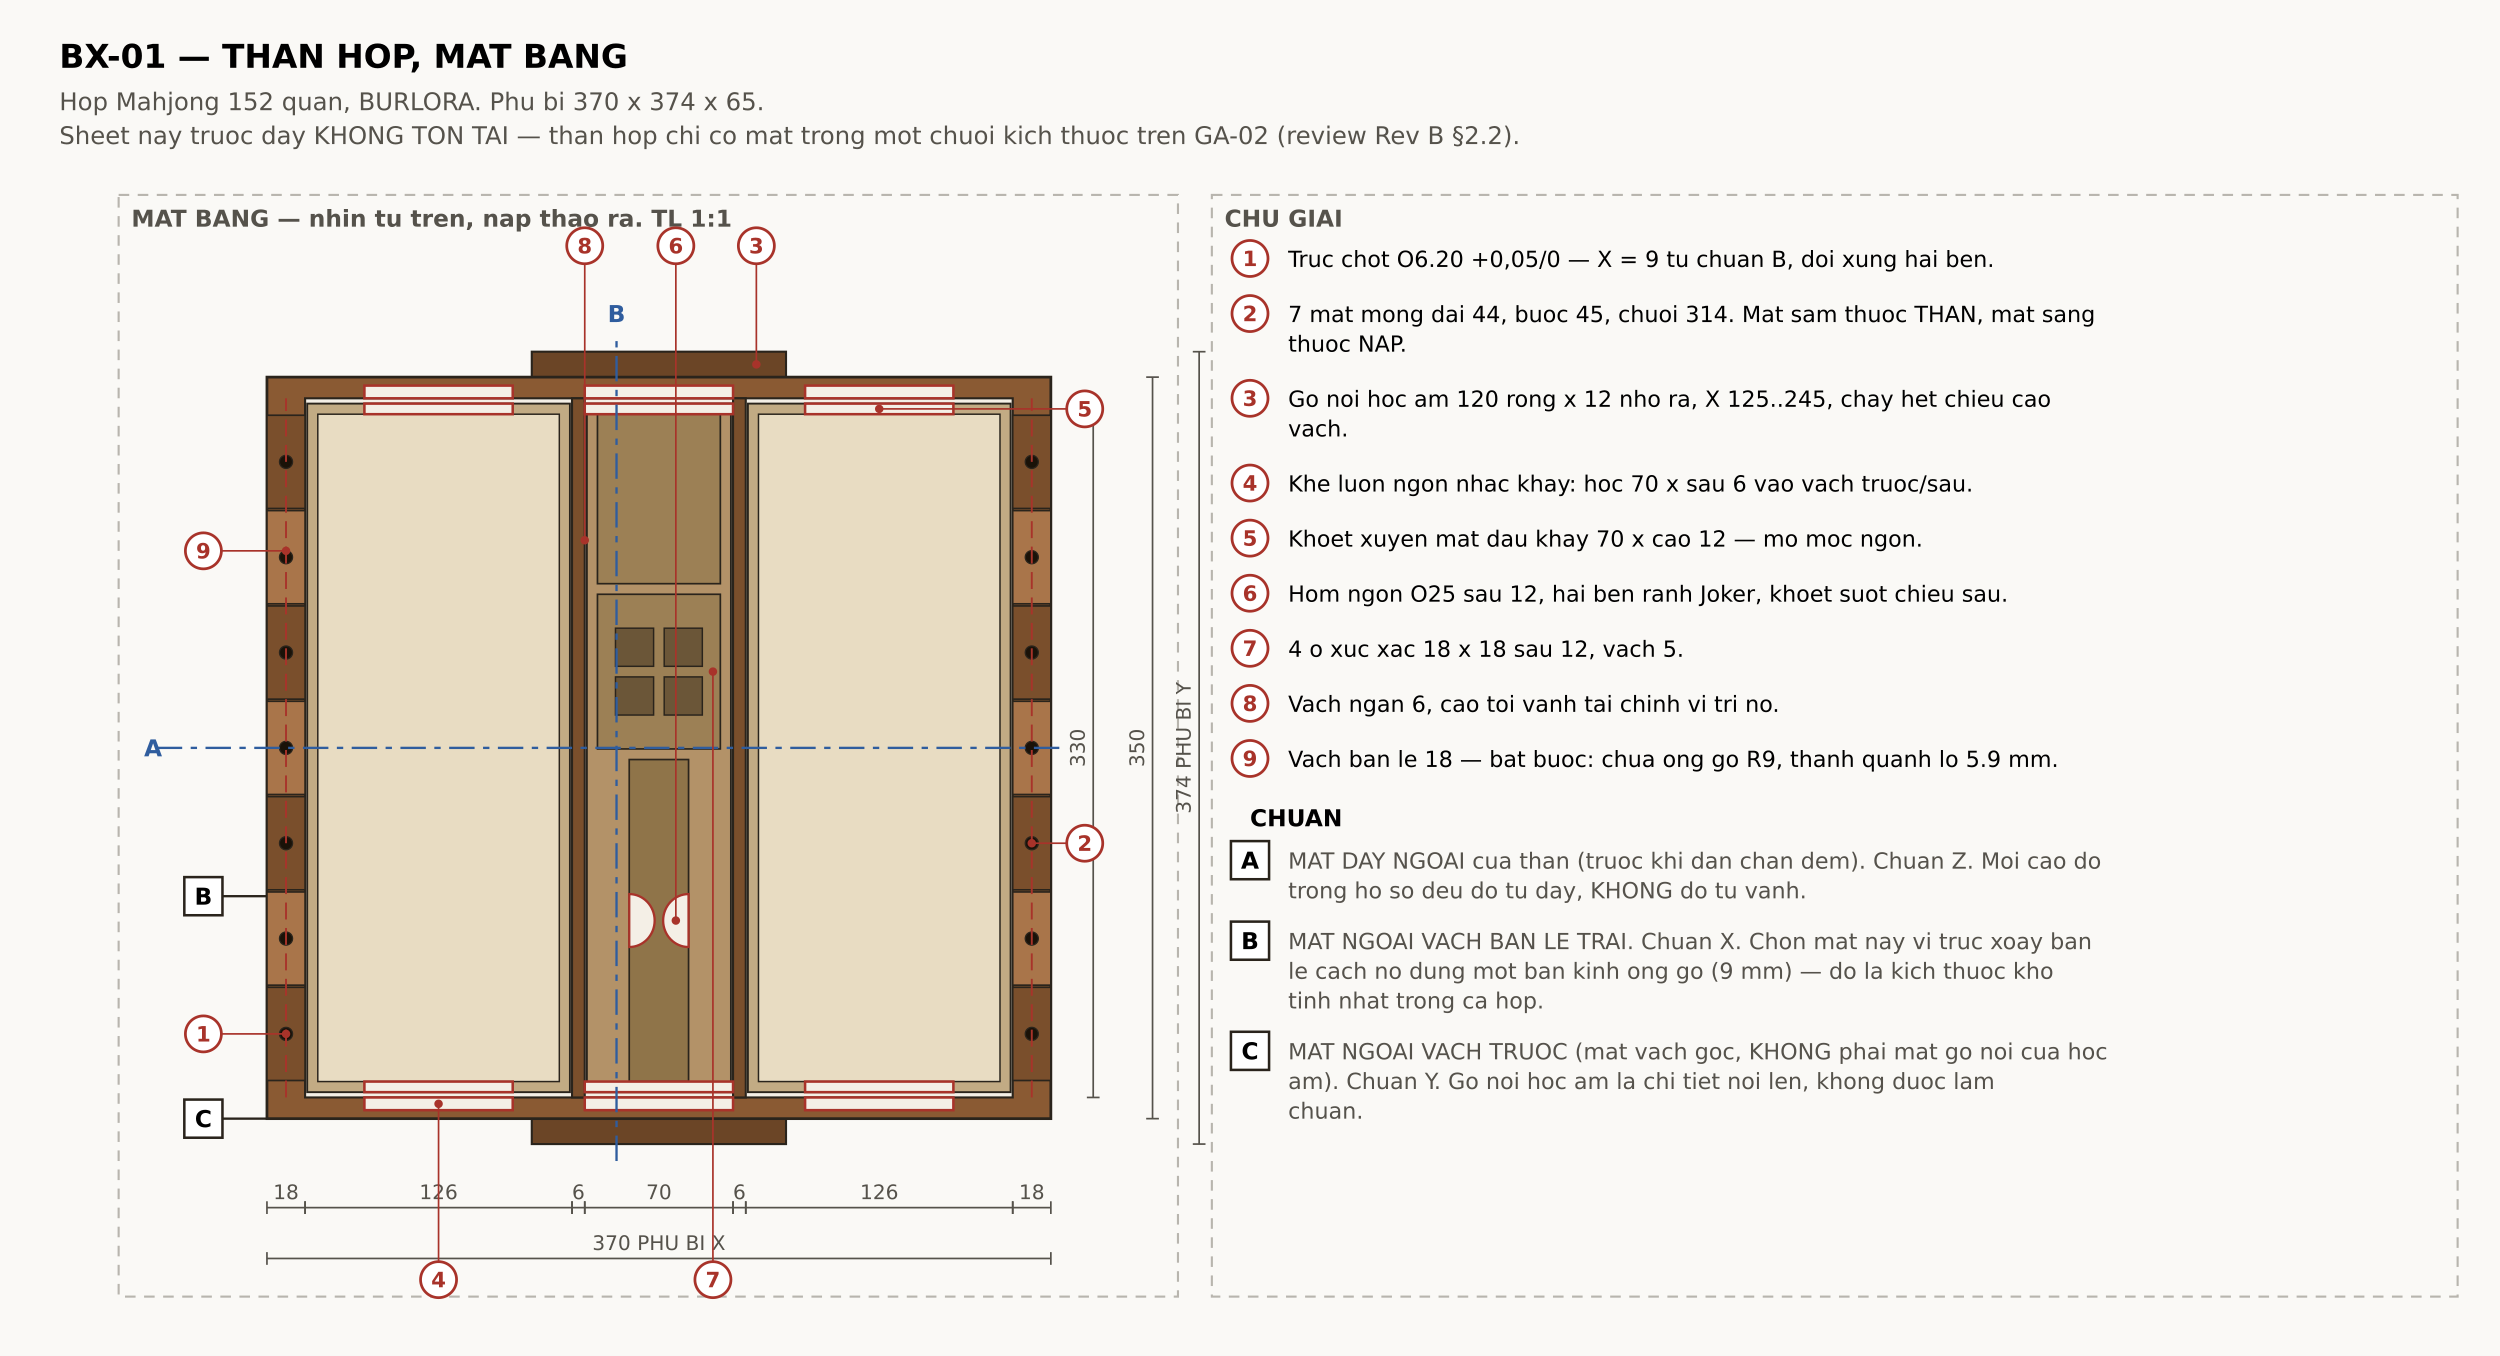
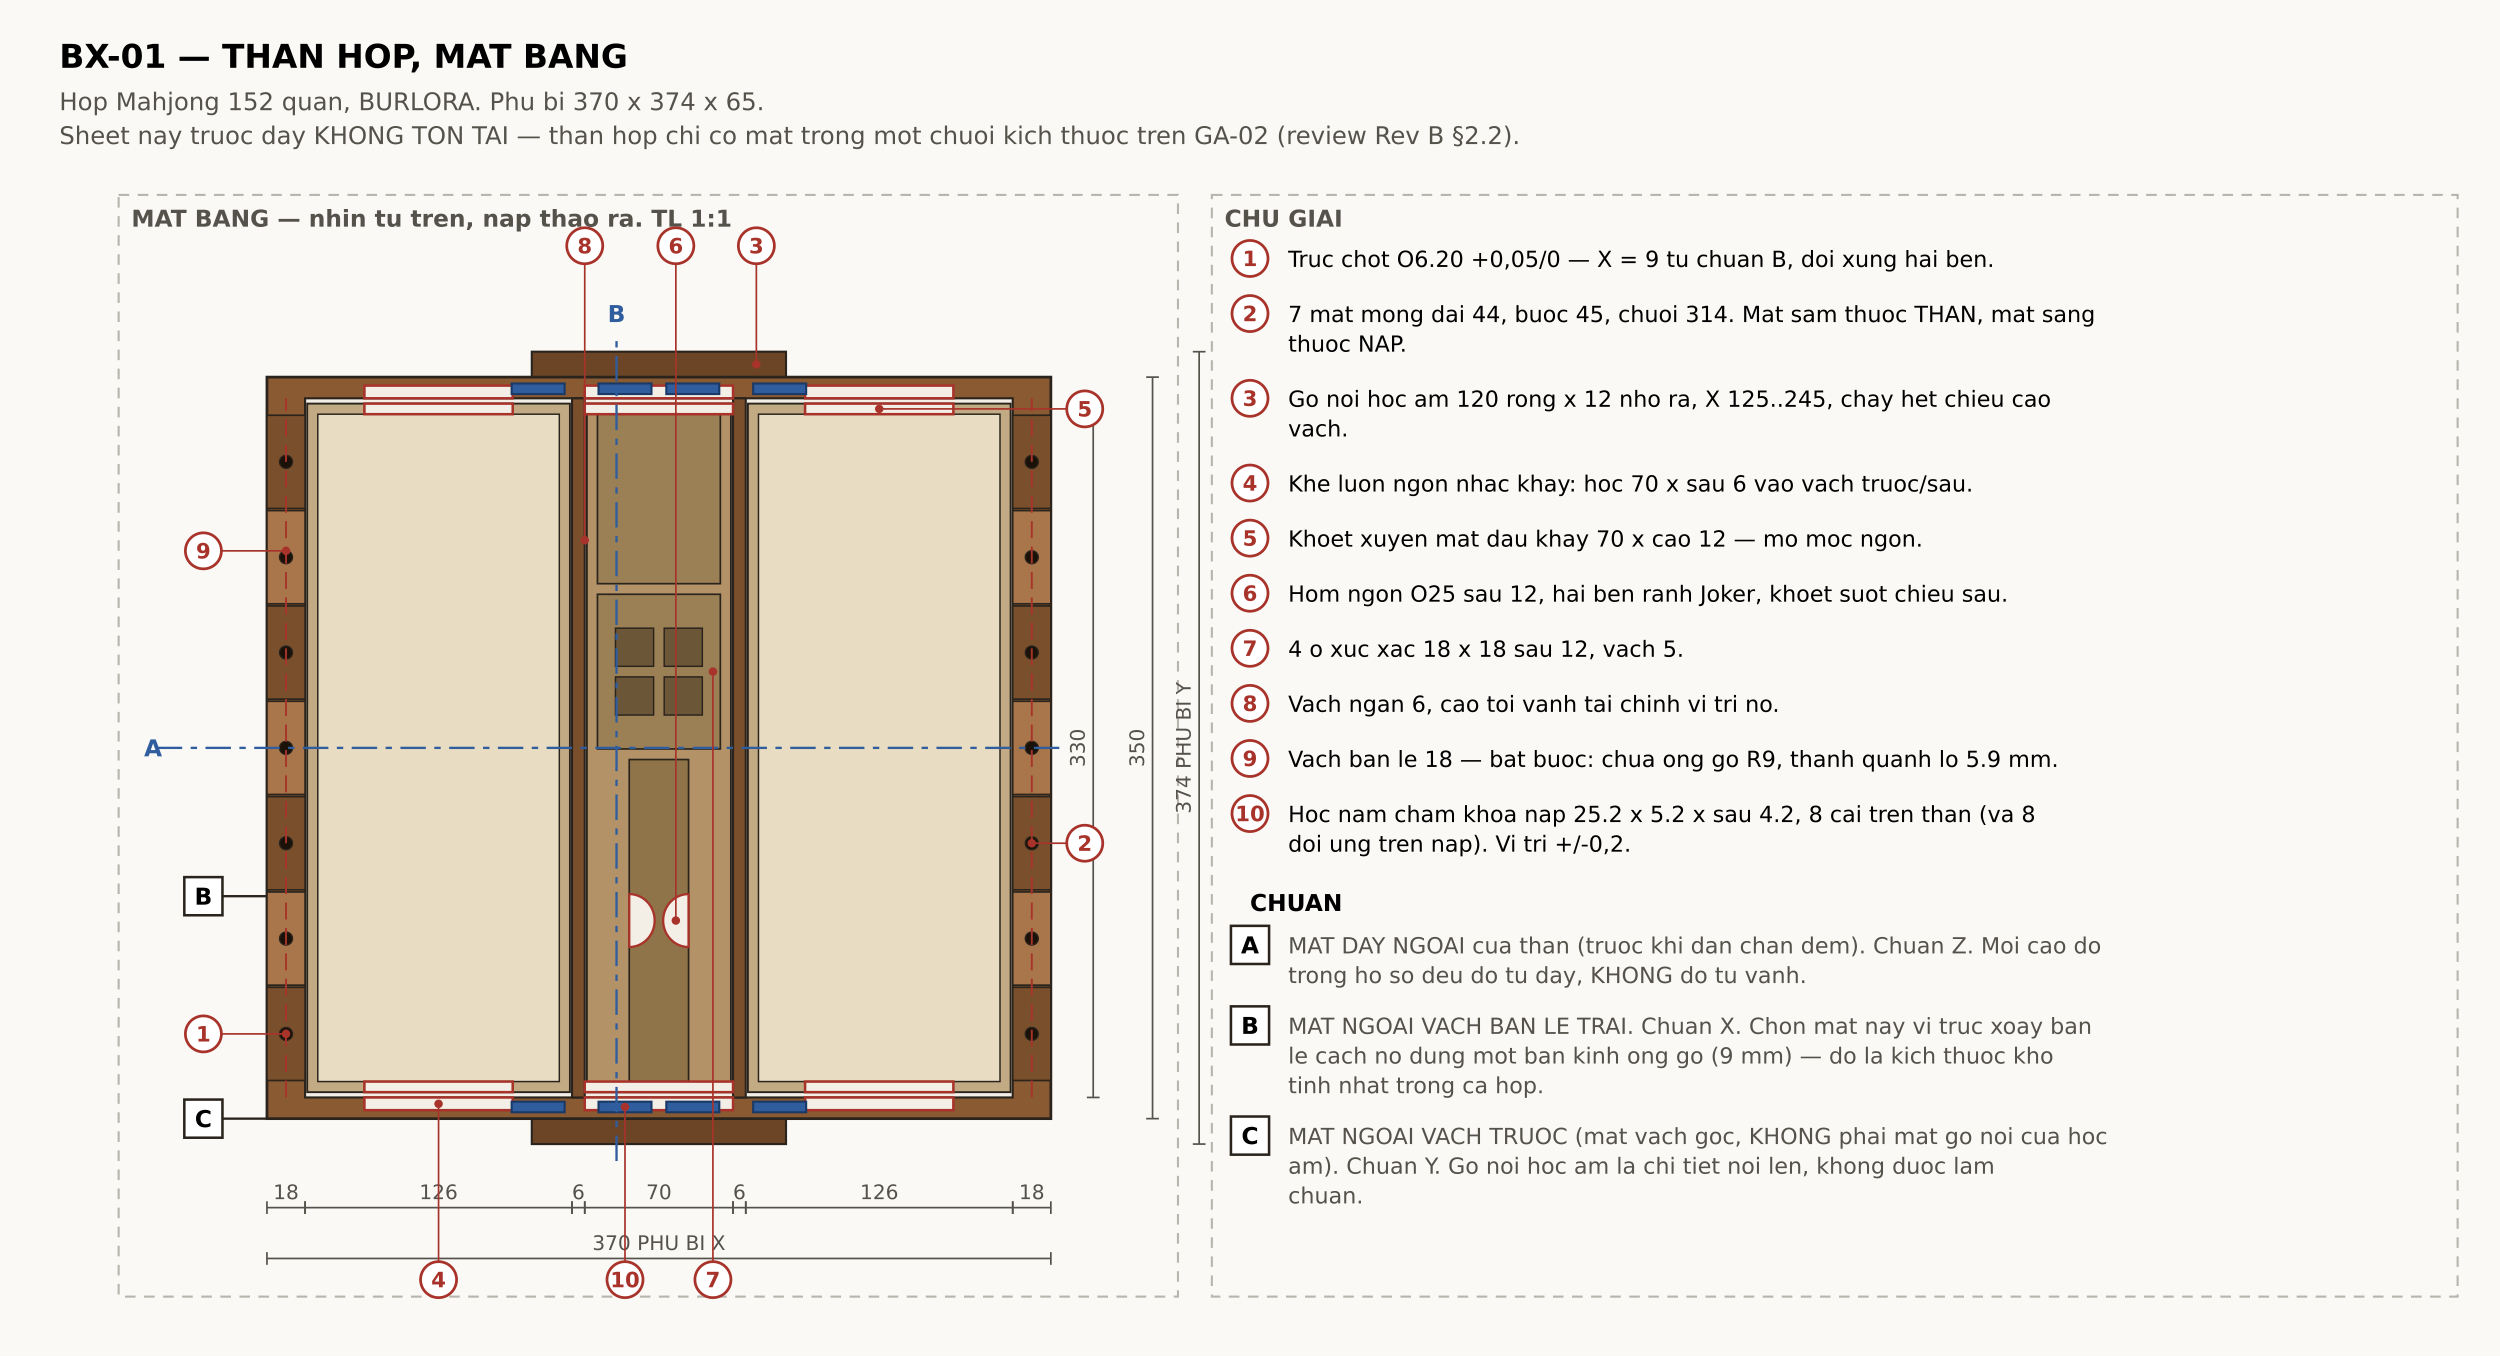
<svg xmlns="http://www.w3.org/2000/svg" width="1180" height="640" viewBox="0 0 1180 640" font-family="DejaVu Sans" font-size="11.5">
  <rect width="100%" height="100%" fill="#faf9f6" />
  <text x="28" y="32" font-size="15.5" font-weight="bold">BX-01 — THAN HOP, MAT BANG</text>
  <text x="28" y="52" fill="#55524b">Hop Mahjong 152 quan, BURLORA. Phu bi 370 x 374 x 65.</text>
  <text x="28" y="68" fill="#55524b">Sheet nay truoc day KHONG TON TAI — than hop chi co mat trong mot chuoi kich thuoc tren GA-02 (review Rev B §2.2).</text>
  <rect x="56" y="92" width="500" height="520" fill="none" stroke="#b8b5ae" stroke-width="1" stroke-dasharray="5,4" />
  <text x="62" y="107" font-size="11" font-weight="bold" fill="#55524b">MAT BANG — nhin tu tren, nap thao ra.  TL 1:1</text>
  <rect x="251.0" y="528.0" width="120.0" height="12.0" fill="#6b4526" stroke="#2a241c" stroke-width="1.0" />
  <rect x="251.0" y="166.0" width="120.0" height="12.0" fill="#6b4526" stroke="#2a241c" stroke-width="1.0" />
  <rect x="126.0" y="178.0" width="370.0" height="350.0" fill="#8a5a33" stroke="#2a241c" stroke-width="1.3" />
  <rect x="144.0" y="188.0" width="334.0" height="330.0" fill="#f4efe6" stroke="#2a241c" stroke-width="1.0" />
  <rect x="270.0" y="188.0" width="6.0" height="330.0" fill="#7a4f2c" stroke="#2a241c" stroke-width="1.0" />
  <rect x="346.0" y="188.0" width="6.0" height="330.0" fill="#7a4f2c" stroke="#2a241c" stroke-width="1.0" />
  <rect x="145.0" y="190.5" width="124.0" height="325.0" fill="#c2ab84" stroke="#2a241c" stroke-width="0.9" />
  <rect x="150.0" y="195.5" width="114.0" height="315.0" fill="#e8dcc2" stroke="#2a241c" stroke-width="0.7" />
  <rect x="353.0" y="190.5" width="124.0" height="325.0" fill="#c2ab84" stroke="#2a241c" stroke-width="0.9" />
  <rect x="358.0" y="195.5" width="114.0" height="315.0" fill="#e8dcc2" stroke="#2a241c" stroke-width="0.7" />
  <rect x="277.0" y="190.5" width="68.0" height="325.0" fill="#b39268" stroke="#2a241c" stroke-width="0.9" />
  <rect x="297.0" y="358.5" width="28.0" height="152.0" fill="#8f7449" stroke="#2a241c" stroke-width="0.8" />
  <rect x="282.0" y="280.5" width="58.0" height="73.0" fill="#9c8055" stroke="#2a241c" stroke-width="0.8" />
  <rect x="282.0" y="195.5" width="58.0" height="80.0" fill="#9c8055" stroke="#2a241c" stroke-width="0.8" />
  <rect x="290.5" y="319.5" width="18.0" height="18.0" fill="#6b5638" stroke="#2a241c" stroke-width="0.7" />
  <rect x="290.5" y="296.5" width="18.0" height="18.0" fill="#6b5638" stroke="#2a241c" stroke-width="0.7" />
  <rect x="313.5" y="319.5" width="18.0" height="18.0" fill="#6b5638" stroke="#2a241c" stroke-width="0.7" />
  <rect x="313.5" y="296.5" width="18.0" height="18.0" fill="#6b5638" stroke="#2a241c" stroke-width="0.7" />
  <path d="M 297.0,447.0 A 12.0,12.5 0 0 0 297.0,422.0 Z" fill="#f4efe6" stroke="#a8332a" stroke-width="1.1" />
  <path d="M 325.0,447.0 A 12.0,12.5 0 0 1 325.0,422.0 Z" fill="#f4efe6" stroke="#a8332a" stroke-width="1.1" />
  <rect x="172.0" y="518.0" width="70.0" height="6.0" fill="#f4efe6" stroke="#a8332a" stroke-width="1.2" />
  <rect x="172.0" y="182.0" width="70.0" height="6.0" fill="#f4efe6" stroke="#a8332a" stroke-width="1.2" />
  <rect x="172.0" y="510.5" width="70.0" height="5.0" fill="#f4efe6" stroke="#a8332a" stroke-width="1.2" />
  <rect x="172.0" y="190.5" width="70.0" height="5.0" fill="#f4efe6" stroke="#a8332a" stroke-width="1.2" />
  <rect x="276.0" y="518.0" width="70.0" height="6.0" fill="#f4efe6" stroke="#a8332a" stroke-width="1.2" />
  <rect x="276.0" y="182.0" width="70.0" height="6.0" fill="#f4efe6" stroke="#a8332a" stroke-width="1.2" />
  <rect x="276.0" y="510.5" width="70.0" height="5.0" fill="#f4efe6" stroke="#a8332a" stroke-width="1.2" />
  <rect x="276.0" y="190.5" width="70.0" height="5.0" fill="#f4efe6" stroke="#a8332a" stroke-width="1.2" />
  <rect x="380.0" y="518.0" width="70.0" height="6.0" fill="#f4efe6" stroke="#a8332a" stroke-width="1.2" />
  <rect x="380.0" y="182.0" width="70.0" height="6.0" fill="#f4efe6" stroke="#a8332a" stroke-width="1.2" />
  <rect x="380.0" y="510.5" width="70.0" height="5.0" fill="#f4efe6" stroke="#a8332a" stroke-width="1.2" />
  <rect x="380.0" y="190.5" width="70.0" height="5.0" fill="#f4efe6" stroke="#a8332a" stroke-width="1.2" />
+   <rect x="241.5" y="520.0" width="25.0" height="5.0" fill="#2f5d9e" stroke="#1a3a66" stroke-width="1.0" />
+   <rect x="241.5" y="181.0" width="25.0" height="5.0" fill="#2f5d9e" stroke="#1a3a66" stroke-width="1.0" />
+   <rect x="282.5" y="520.0" width="25.0" height="5.0" fill="#2f5d9e" stroke="#1a3a66" stroke-width="1.0" />
+   <rect x="282.5" y="181.0" width="25.0" height="5.0" fill="#2f5d9e" stroke="#1a3a66" stroke-width="1.0" />
+   <rect x="355.5" y="520.0" width="25.0" height="5.0" fill="#2f5d9e" stroke="#1a3a66" stroke-width="1.0" />
+   <rect x="355.5" y="181.0" width="25.0" height="5.0" fill="#2f5d9e" stroke="#1a3a66" stroke-width="1.0" />
+   <rect x="314.5" y="520.0" width="25.0" height="5.0" fill="#2f5d9e" stroke="#1a3a66" stroke-width="1.0" />
+   <rect x="314.5" y="181.0" width="25.0" height="5.0" fill="#2f5d9e" stroke="#1a3a66" stroke-width="1.0" />
  <rect x="126.0" y="466.0" width="18.0" height="44.0" fill="#7a4f2c" stroke="#2a241c" stroke-width="0.8" />
  <circle cx="135.0" cy="488.0" r="3.1" fill="#1a1208" stroke="#2a241c" stroke-width="0.6" />
  <rect x="126.0" y="421.0" width="18.0" height="44.0" fill="#a9754a" stroke="#2a241c" stroke-width="0.8" />
  <circle cx="135.0" cy="443.0" r="3.1" fill="#1a1208" stroke="#2a241c" stroke-width="0.6" />
  <rect x="126.0" y="376.0" width="18.0" height="44.0" fill="#7a4f2c" stroke="#2a241c" stroke-width="0.8" />
  <circle cx="135.0" cy="398.0" r="3.1" fill="#1a1208" stroke="#2a241c" stroke-width="0.6" />
  <rect x="126.0" y="331.0" width="18.0" height="44.0" fill="#a9754a" stroke="#2a241c" stroke-width="0.8" />
  <circle cx="135.0" cy="353.0" r="3.1" fill="#1a1208" stroke="#2a241c" stroke-width="0.6" />
  <rect x="126.0" y="286.0" width="18.0" height="44.0" fill="#7a4f2c" stroke="#2a241c" stroke-width="0.8" />
  <circle cx="135.0" cy="308.0" r="3.1" fill="#1a1208" stroke="#2a241c" stroke-width="0.6" />
  <rect x="126.0" y="241.0" width="18.0" height="44.0" fill="#a9754a" stroke="#2a241c" stroke-width="0.8" />
  <circle cx="135.0" cy="263.0" r="3.1" fill="#1a1208" stroke="#2a241c" stroke-width="0.6" />
  <rect x="126.0" y="196.0" width="18.0" height="44.0" fill="#7a4f2c" stroke="#2a241c" stroke-width="0.8" />
  <circle cx="135.0" cy="218.0" r="3.1" fill="#1a1208" stroke="#2a241c" stroke-width="0.6" />
  <path d="M 135.0,518.0 L 135.0,188.0" fill="none" stroke="#a8332a" stroke-width="0.9" stroke-dasharray="8,4" />
  <rect x="478.0" y="466.0" width="18.0" height="44.0" fill="#7a4f2c" stroke="#2a241c" stroke-width="0.8" />
  <circle cx="487.0" cy="488.0" r="3.1" fill="#1a1208" stroke="#2a241c" stroke-width="0.6" />
  <rect x="478.0" y="421.0" width="18.0" height="44.0" fill="#a9754a" stroke="#2a241c" stroke-width="0.8" />
  <circle cx="487.0" cy="443.0" r="3.1" fill="#1a1208" stroke="#2a241c" stroke-width="0.6" />
  <rect x="478.0" y="376.0" width="18.0" height="44.0" fill="#7a4f2c" stroke="#2a241c" stroke-width="0.8" />
  <circle cx="487.0" cy="398.0" r="3.1" fill="#1a1208" stroke="#2a241c" stroke-width="0.6" />
  <rect x="478.0" y="331.0" width="18.0" height="44.0" fill="#a9754a" stroke="#2a241c" stroke-width="0.8" />
  <circle cx="487.0" cy="353.0" r="3.1" fill="#1a1208" stroke="#2a241c" stroke-width="0.6" />
  <rect x="478.0" y="286.0" width="18.0" height="44.0" fill="#7a4f2c" stroke="#2a241c" stroke-width="0.8" />
  <circle cx="487.0" cy="308.0" r="3.1" fill="#1a1208" stroke="#2a241c" stroke-width="0.6" />
  <rect x="478.0" y="241.0" width="18.0" height="44.0" fill="#a9754a" stroke="#2a241c" stroke-width="0.8" />
  <circle cx="487.0" cy="263.0" r="3.1" fill="#1a1208" stroke="#2a241c" stroke-width="0.6" />
  <rect x="478.0" y="196.0" width="18.0" height="44.0" fill="#7a4f2c" stroke="#2a241c" stroke-width="0.8" />
  <circle cx="487.0" cy="218.0" r="3.1" fill="#1a1208" stroke="#2a241c" stroke-width="0.6" />
  <path d="M 487.0,518.0 L 487.0,188.0" fill="none" stroke="#a8332a" stroke-width="0.9" stroke-dasharray="8,4" />
  <line x1="126.0" y1="570.0" x2="144.0" y2="570.0" stroke="#55524b" stroke-width="0.8" />
  <line x1="126.0" y1="567.0" x2="126.0" y2="573.0" stroke="#55524b" stroke-width="0.8" />
  <line x1="144.0" y1="567.0" x2="144.0" y2="573.0" stroke="#55524b" stroke-width="0.8" />
  <text x="135.0" y="566.0" text-anchor="middle" font-size="9.5" fill="#55524b">18</text>
  <line x1="144.0" y1="570.0" x2="270.0" y2="570.0" stroke="#55524b" stroke-width="0.8" />
  <line x1="144.0" y1="567.0" x2="144.0" y2="573.0" stroke="#55524b" stroke-width="0.8" />
  <line x1="270.0" y1="567.0" x2="270.0" y2="573.0" stroke="#55524b" stroke-width="0.8" />
  <text x="207.0" y="566.0" text-anchor="middle" font-size="9.5" fill="#55524b">126</text>
  <line x1="270.0" y1="570.0" x2="276.0" y2="570.0" stroke="#55524b" stroke-width="0.8" />
  <line x1="270.0" y1="567.0" x2="270.0" y2="573.0" stroke="#55524b" stroke-width="0.8" />
  <line x1="276.0" y1="567.0" x2="276.0" y2="573.0" stroke="#55524b" stroke-width="0.8" />
  <text x="273.0" y="566.0" text-anchor="middle" font-size="9.5" fill="#55524b">6</text>
  <line x1="276.0" y1="570.0" x2="346.0" y2="570.0" stroke="#55524b" stroke-width="0.8" />
  <line x1="276.0" y1="567.0" x2="276.0" y2="573.0" stroke="#55524b" stroke-width="0.8" />
  <line x1="346.0" y1="567.0" x2="346.0" y2="573.0" stroke="#55524b" stroke-width="0.8" />
  <text x="311.0" y="566.0" text-anchor="middle" font-size="9.5" fill="#55524b">70</text>
  <line x1="346.0" y1="570.0" x2="352.0" y2="570.0" stroke="#55524b" stroke-width="0.8" />
  <line x1="346.0" y1="567.0" x2="346.0" y2="573.0" stroke="#55524b" stroke-width="0.8" />
  <line x1="352.0" y1="567.0" x2="352.0" y2="573.0" stroke="#55524b" stroke-width="0.8" />
  <text x="349.0" y="566.0" text-anchor="middle" font-size="9.5" fill="#55524b">6</text>
  <line x1="352.0" y1="570.0" x2="478.0" y2="570.0" stroke="#55524b" stroke-width="0.8" />
  <line x1="352.0" y1="567.0" x2="352.0" y2="573.0" stroke="#55524b" stroke-width="0.8" />
  <line x1="478.0" y1="567.0" x2="478.0" y2="573.0" stroke="#55524b" stroke-width="0.8" />
  <text x="415.0" y="566.0" text-anchor="middle" font-size="9.5" fill="#55524b">126</text>
  <line x1="478.0" y1="570.0" x2="496.0" y2="570.0" stroke="#55524b" stroke-width="0.8" />
  <line x1="478.0" y1="567.0" x2="478.0" y2="573.0" stroke="#55524b" stroke-width="0.8" />
  <line x1="496.0" y1="567.0" x2="496.0" y2="573.0" stroke="#55524b" stroke-width="0.8" />
  <text x="487.0" y="566.0" text-anchor="middle" font-size="9.5" fill="#55524b">18</text>
  <line x1="126.0" y1="594.0" x2="496.0" y2="594.0" stroke="#55524b" stroke-width="0.8" />
  <line x1="126.0" y1="591.0" x2="126.0" y2="597.0" stroke="#55524b" stroke-width="0.8" />
  <line x1="496.0" y1="591.0" x2="496.0" y2="597.0" stroke="#55524b" stroke-width="0.8" />
  <text x="311.0" y="590.0" text-anchor="middle" font-size="9.5" fill="#55524b">370  PHU BI X</text>
  <line x1="516.0" y1="518.0" x2="516.0" y2="188.0" stroke="#55524b" stroke-width="0.8" />
  <line x1="513.0" y1="518.0" x2="519.0" y2="518.0" stroke="#55524b" stroke-width="0.8" />
  <line x1="513.0" y1="188.0" x2="519.0" y2="188.0" stroke="#55524b" stroke-width="0.8" />
  <text x="512.0" y="353.0" fill="#55524b" font-size="9.5" text-anchor="middle" transform="rotate(-90 512.0 353.0)">330</text>
  <line x1="544.0" y1="528.0" x2="544.0" y2="178.0" stroke="#55524b" stroke-width="0.8" />
  <line x1="541.0" y1="528.0" x2="547.0" y2="528.0" stroke="#55524b" stroke-width="0.8" />
  <line x1="541.0" y1="178.0" x2="547.0" y2="178.0" stroke="#55524b" stroke-width="0.8" />
  <text x="540.0" y="353.0" fill="#55524b" font-size="9.5" text-anchor="middle" transform="rotate(-90 540.0 353.0)">350</text>
  <line x1="566.0" y1="540.0" x2="566.0" y2="166.0" stroke="#55524b" stroke-width="0.8" />
  <line x1="563.0" y1="540.0" x2="569.0" y2="540.0" stroke="#55524b" stroke-width="0.8" />
  <line x1="563.0" y1="166.0" x2="569.0" y2="166.0" stroke="#55524b" stroke-width="0.8" />
  <text x="562.0" y="353.0" fill="#55524b" font-size="9.5" text-anchor="middle" transform="rotate(-90 562.0 353.0)">374  PHU BI Y</text>
  <line x1="96.0" y1="423.0" x2="126.0" y2="423.0" stroke="#2a241c" stroke-width="1.1" />
  <rect x="87.0" y="414.0" width="18" height="18" fill="#fff" stroke="#2a241c" stroke-width="1.2" />
  <text x="96.0" y="427.0" text-anchor="middle" font-size="11" font-weight="bold">B</text>
  <line x1="96.0" y1="528.0" x2="126.0" y2="528.0" stroke="#2a241c" stroke-width="1.1" />
  <rect x="87.0" y="519.0" width="18" height="18" fill="#fff" stroke="#2a241c" stroke-width="1.2" />
  <text x="96.0" y="532.0" text-anchor="middle" font-size="11" font-weight="bold">C</text>
  <path d="M 74.0,353.0 L 502.0,353.0" fill="none" stroke="#2f5d9e" stroke-width="1.1" stroke-dasharray="12,4,3,4" />
  <text x="68.0" y="357.0" font-size="11" font-weight="bold" fill="#2f5d9e">A</text>
  <path d="M 291.0,548.0 L 291.0,158.0" fill="none" stroke="#2f5d9e" stroke-width="1.1" stroke-dasharray="12,4,3,4" />
  <text x="291.0" y="152.0" font-size="11" font-weight="bold" fill="#2f5d9e" text-anchor="middle">B</text>
  <line x1="96.0" y1="488.0" x2="135.0" y2="488.0" stroke="#a8332a" stroke-width="0.8" />
  <circle cx="135.0" cy="488.0" r="2" fill="#a8332a" />
  <circle cx="96.0" cy="488.0" r="8.5" fill="#fff" stroke="#a8332a" stroke-width="1.3" />
  <text x="96.0" y="491.6" text-anchor="middle" font-size="10" font-weight="bold" fill="#a8332a">1</text>
  <line x1="512.0" y1="398.0" x2="487.0" y2="398.0" stroke="#a8332a" stroke-width="0.8" />
  <circle cx="487.0" cy="398.0" r="2" fill="#a8332a" />
  <circle cx="512.0" cy="398.0" r="8.5" fill="#fff" stroke="#a8332a" stroke-width="1.3" />
  <text x="512.0" y="401.6" text-anchor="middle" font-size="10" font-weight="bold" fill="#a8332a">2</text>
  <line x1="357.0" y1="116.0" x2="357.0" y2="172.0" stroke="#a8332a" stroke-width="0.8" />
  <circle cx="357.0" cy="172.0" r="2" fill="#a8332a" />
  <circle cx="357.0" cy="116.0" r="8.5" fill="#fff" stroke="#a8332a" stroke-width="1.3" />
  <text x="357.0" y="119.6" text-anchor="middle" font-size="10" font-weight="bold" fill="#a8332a">3</text>
  <line x1="207.0" y1="604.0" x2="207.0" y2="521.0" stroke="#a8332a" stroke-width="0.8" />
  <circle cx="207.0" cy="521.0" r="2" fill="#a8332a" />
  <circle cx="207.0" cy="604.0" r="8.5" fill="#fff" stroke="#a8332a" stroke-width="1.3" />
  <text x="207.0" y="607.6" text-anchor="middle" font-size="10" font-weight="bold" fill="#a8332a">4</text>
  <line x1="512.0" y1="193.0" x2="415.0" y2="193.0" stroke="#a8332a" stroke-width="0.8" />
  <circle cx="415.0" cy="193.0" r="2" fill="#a8332a" />
  <circle cx="512.0" cy="193.0" r="8.5" fill="#fff" stroke="#a8332a" stroke-width="1.3" />
  <text x="512.0" y="196.6" text-anchor="middle" font-size="10" font-weight="bold" fill="#a8332a">5</text>
  <line x1="319.0" y1="116.0" x2="319.0" y2="434.5" stroke="#a8332a" stroke-width="0.8" />
  <circle cx="319.0" cy="434.5" r="2" fill="#a8332a" />
  <circle cx="319.0" cy="116.0" r="8.5" fill="#fff" stroke="#a8332a" stroke-width="1.3" />
  <text x="319.0" y="119.6" text-anchor="middle" font-size="10" font-weight="bold" fill="#a8332a">6</text>
  <line x1="336.5" y1="604.0" x2="336.5" y2="317.0" stroke="#a8332a" stroke-width="0.8" />
  <circle cx="336.5" cy="317.0" r="2" fill="#a8332a" />
  <circle cx="336.5" cy="604.0" r="8.5" fill="#fff" stroke="#a8332a" stroke-width="1.3" />
  <text x="336.5" y="607.6" text-anchor="middle" font-size="10" font-weight="bold" fill="#a8332a">7</text>
  <line x1="276.0" y1="116.0" x2="276.0" y2="255.0" stroke="#a8332a" stroke-width="0.8" />
  <circle cx="276.0" cy="255.0" r="2" fill="#a8332a" />
  <circle cx="276.0" cy="116.0" r="8.5" fill="#fff" stroke="#a8332a" stroke-width="1.3" />
  <text x="276.0" y="119.6" text-anchor="middle" font-size="10" font-weight="bold" fill="#a8332a">8</text>
  <line x1="96.0" y1="260.0" x2="135.0" y2="260.0" stroke="#a8332a" stroke-width="0.8" />
  <circle cx="135.0" cy="260.0" r="2" fill="#a8332a" />
  <circle cx="96.0" cy="260.0" r="8.5" fill="#fff" stroke="#a8332a" stroke-width="1.3" />
  <text x="96.0" y="263.6" text-anchor="middle" font-size="10" font-weight="bold" fill="#a8332a">9</text>
+   <line x1="295.0" y1="604.0" x2="295.0" y2="522.5" stroke="#a8332a" stroke-width="0.8" />
+   <circle cx="295.0" cy="522.5" r="2" fill="#a8332a" />
+   <circle cx="295.0" cy="604.0" r="8.5" fill="#fff" stroke="#a8332a" stroke-width="1.3" />
+   <text x="295.0" y="607.6" text-anchor="middle" font-size="10" font-weight="bold" fill="#a8332a">10</text>
  <rect x="572" y="92" width="588" height="520" fill="none" stroke="#b8b5ae" stroke-width="1" stroke-dasharray="5,4" />
  <text x="578" y="107" font-size="11" font-weight="bold" fill="#55524b">CHU GIAI</text>
  <circle cx="590.0" cy="122.0" r="8.5" fill="#fff" stroke="#a8332a" stroke-width="1.3" />
  <text x="590.0" y="125.6" text-anchor="middle" font-size="10" font-weight="bold" fill="#a8332a">1</text>
  <text x="608" y="126" font-size="10.5">Truc chot O6.20 +0,05/0 — X = 9 tu chuan B, doi xung hai ben.</text>
  <circle cx="590.0" cy="148.0" r="8.5" fill="#fff" stroke="#a8332a" stroke-width="1.3" />
  <text x="590.0" y="151.6" text-anchor="middle" font-size="10" font-weight="bold" fill="#a8332a">2</text>
  <text x="608" y="152" font-size="10.5">7 mat mong dai 44, buoc 45, chuoi 314. Mat sam thuoc THAN, mat sang</text>
  <text x="608" y="166" font-size="10.5">thuoc NAP.</text>
  <circle cx="590.0" cy="188.0" r="8.5" fill="#fff" stroke="#a8332a" stroke-width="1.3" />
  <text x="590.0" y="191.6" text-anchor="middle" font-size="10" font-weight="bold" fill="#a8332a">3</text>
  <text x="608" y="192" font-size="10.5">Go noi hoc am 120 rong x 12 nho ra, X 125..245, chay het chieu cao</text>
  <text x="608" y="206" font-size="10.5">vach.</text>
  <circle cx="590.0" cy="228.0" r="8.5" fill="#fff" stroke="#a8332a" stroke-width="1.3" />
  <text x="590.0" y="231.6" text-anchor="middle" font-size="10" font-weight="bold" fill="#a8332a">4</text>
  <text x="608" y="232" font-size="10.5">Khe luon ngon nhac khay: hoc 70 x sau 6 vao vach truoc/sau.</text>
  <circle cx="590.0" cy="254.0" r="8.5" fill="#fff" stroke="#a8332a" stroke-width="1.3" />
  <text x="590.0" y="257.6" text-anchor="middle" font-size="10" font-weight="bold" fill="#a8332a">5</text>
  <text x="608" y="258" font-size="10.5">Khoet xuyen mat dau khay 70 x cao 12 — mo moc ngon.</text>
  <circle cx="590.0" cy="280.0" r="8.5" fill="#fff" stroke="#a8332a" stroke-width="1.3" />
  <text x="590.0" y="283.6" text-anchor="middle" font-size="10" font-weight="bold" fill="#a8332a">6</text>
  <text x="608" y="284" font-size="10.5">Hom ngon O25 sau 12, hai ben ranh Joker, khoet suot chieu sau.</text>
  <circle cx="590.0" cy="306.0" r="8.5" fill="#fff" stroke="#a8332a" stroke-width="1.3" />
  <text x="590.0" y="309.6" text-anchor="middle" font-size="10" font-weight="bold" fill="#a8332a">7</text>
  <text x="608" y="310" font-size="10.5">4 o xuc xac 18 x 18 sau 12, vach 5.</text>
  <circle cx="590.0" cy="332.0" r="8.5" fill="#fff" stroke="#a8332a" stroke-width="1.3" />
  <text x="590.0" y="335.6" text-anchor="middle" font-size="10" font-weight="bold" fill="#a8332a">8</text>
  <text x="608" y="336" font-size="10.5">Vach ngan 6, cao toi vanh tai chinh vi tri no.</text>
  <circle cx="590.0" cy="358.0" r="8.5" fill="#fff" stroke="#a8332a" stroke-width="1.3" />
  <text x="590.0" y="361.6" text-anchor="middle" font-size="10" font-weight="bold" fill="#a8332a">9</text>
  <text x="608" y="362" font-size="10.5">Vach ban le 18 — bat buoc: chua ong go R9, thanh quanh lo 5.9 mm.</text>
-   <text x="590" y="390" font-size="11" font-weight="bold">CHUAN</text>
-   <rect x="581" y="397" width="18" height="18" fill="#fff" stroke="#2a241c" stroke-width="1.2" />
-   <text x="590" y="410" text-anchor="middle" font-size="11" font-weight="bold">A</text>
-   <text x="608" y="410" font-size="10.5" fill="#55524b">MAT DAY NGOAI cua than (truoc khi dan chan dem). Chuan Z. Moi cao do</text>
-   <text x="608" y="424" font-size="10.5" fill="#55524b">trong ho so deu do tu day, KHONG do tu vanh.</text>
-   <rect x="581" y="435" width="18" height="18" fill="#fff" stroke="#2a241c" stroke-width="1.2" />
-   <text x="590" y="448" text-anchor="middle" font-size="11" font-weight="bold">B</text>
-   <text x="608" y="448" font-size="10.5" fill="#55524b">MAT NGOAI VACH BAN LE TRAI. Chuan X. Chon mat nay vi truc xoay ban</text>
-   <text x="608" y="462" font-size="10.5" fill="#55524b">le cach no dung mot ban kinh ong go (9 mm) — do la kich thuoc kho</text>
-   <text x="608" y="476" font-size="10.5" fill="#55524b">tinh nhat trong ca hop.</text>
-   <rect x="581" y="487" width="18" height="18" fill="#fff" stroke="#2a241c" stroke-width="1.2" />
-   <text x="590" y="500" text-anchor="middle" font-size="11" font-weight="bold">C</text>
-   <text x="608" y="500" font-size="10.5" fill="#55524b">MAT NGOAI VACH TRUOC (mat vach goc, KHONG phai mat go noi cua hoc</text>
-   <text x="608" y="514" font-size="10.5" fill="#55524b">am). Chuan Y. Go noi hoc am la chi tiet noi len, khong duoc lam</text>
-   <text x="608" y="528" font-size="10.5" fill="#55524b">chuan.</text>
+   <circle cx="590.0" cy="384.0" r="8.5" fill="#fff" stroke="#a8332a" stroke-width="1.3" />
+   <text x="590.0" y="387.6" text-anchor="middle" font-size="10" font-weight="bold" fill="#a8332a">10</text>
+   <text x="608" y="388" font-size="10.5">Hoc nam cham khoa nap 25.2 x 5.2 x sau 4.2, 8 cai tren than (va 8</text>
+   <text x="608" y="402" font-size="10.5">doi ung tren nap). Vi tri +/-0,2.</text>
+   <text x="590" y="430" font-size="11" font-weight="bold">CHUAN</text>
+   <rect x="581" y="437" width="18" height="18" fill="#fff" stroke="#2a241c" stroke-width="1.2" />
+   <text x="590" y="450" text-anchor="middle" font-size="11" font-weight="bold">A</text>
+   <text x="608" y="450" font-size="10.5" fill="#55524b">MAT DAY NGOAI cua than (truoc khi dan chan dem). Chuan Z. Moi cao do</text>
+   <text x="608" y="464" font-size="10.5" fill="#55524b">trong ho so deu do tu day, KHONG do tu vanh.</text>
+   <rect x="581" y="475" width="18" height="18" fill="#fff" stroke="#2a241c" stroke-width="1.2" />
+   <text x="590" y="488" text-anchor="middle" font-size="11" font-weight="bold">B</text>
+   <text x="608" y="488" font-size="10.5" fill="#55524b">MAT NGOAI VACH BAN LE TRAI. Chuan X. Chon mat nay vi truc xoay ban</text>
+   <text x="608" y="502" font-size="10.5" fill="#55524b">le cach no dung mot ban kinh ong go (9 mm) — do la kich thuoc kho</text>
+   <text x="608" y="516" font-size="10.5" fill="#55524b">tinh nhat trong ca hop.</text>
+   <rect x="581" y="527" width="18" height="18" fill="#fff" stroke="#2a241c" stroke-width="1.2" />
+   <text x="590" y="540" text-anchor="middle" font-size="11" font-weight="bold">C</text>
+   <text x="608" y="540" font-size="10.5" fill="#55524b">MAT NGOAI VACH TRUOC (mat vach goc, KHONG phai mat go noi cua hoc</text>
+   <text x="608" y="554" font-size="10.5" fill="#55524b">am). Chuan Y. Go noi hoc am la chi tiet noi len, khong duoc lam</text>
+   <text x="608" y="568" font-size="10.5" fill="#55524b">chuan.</text>
</svg>
